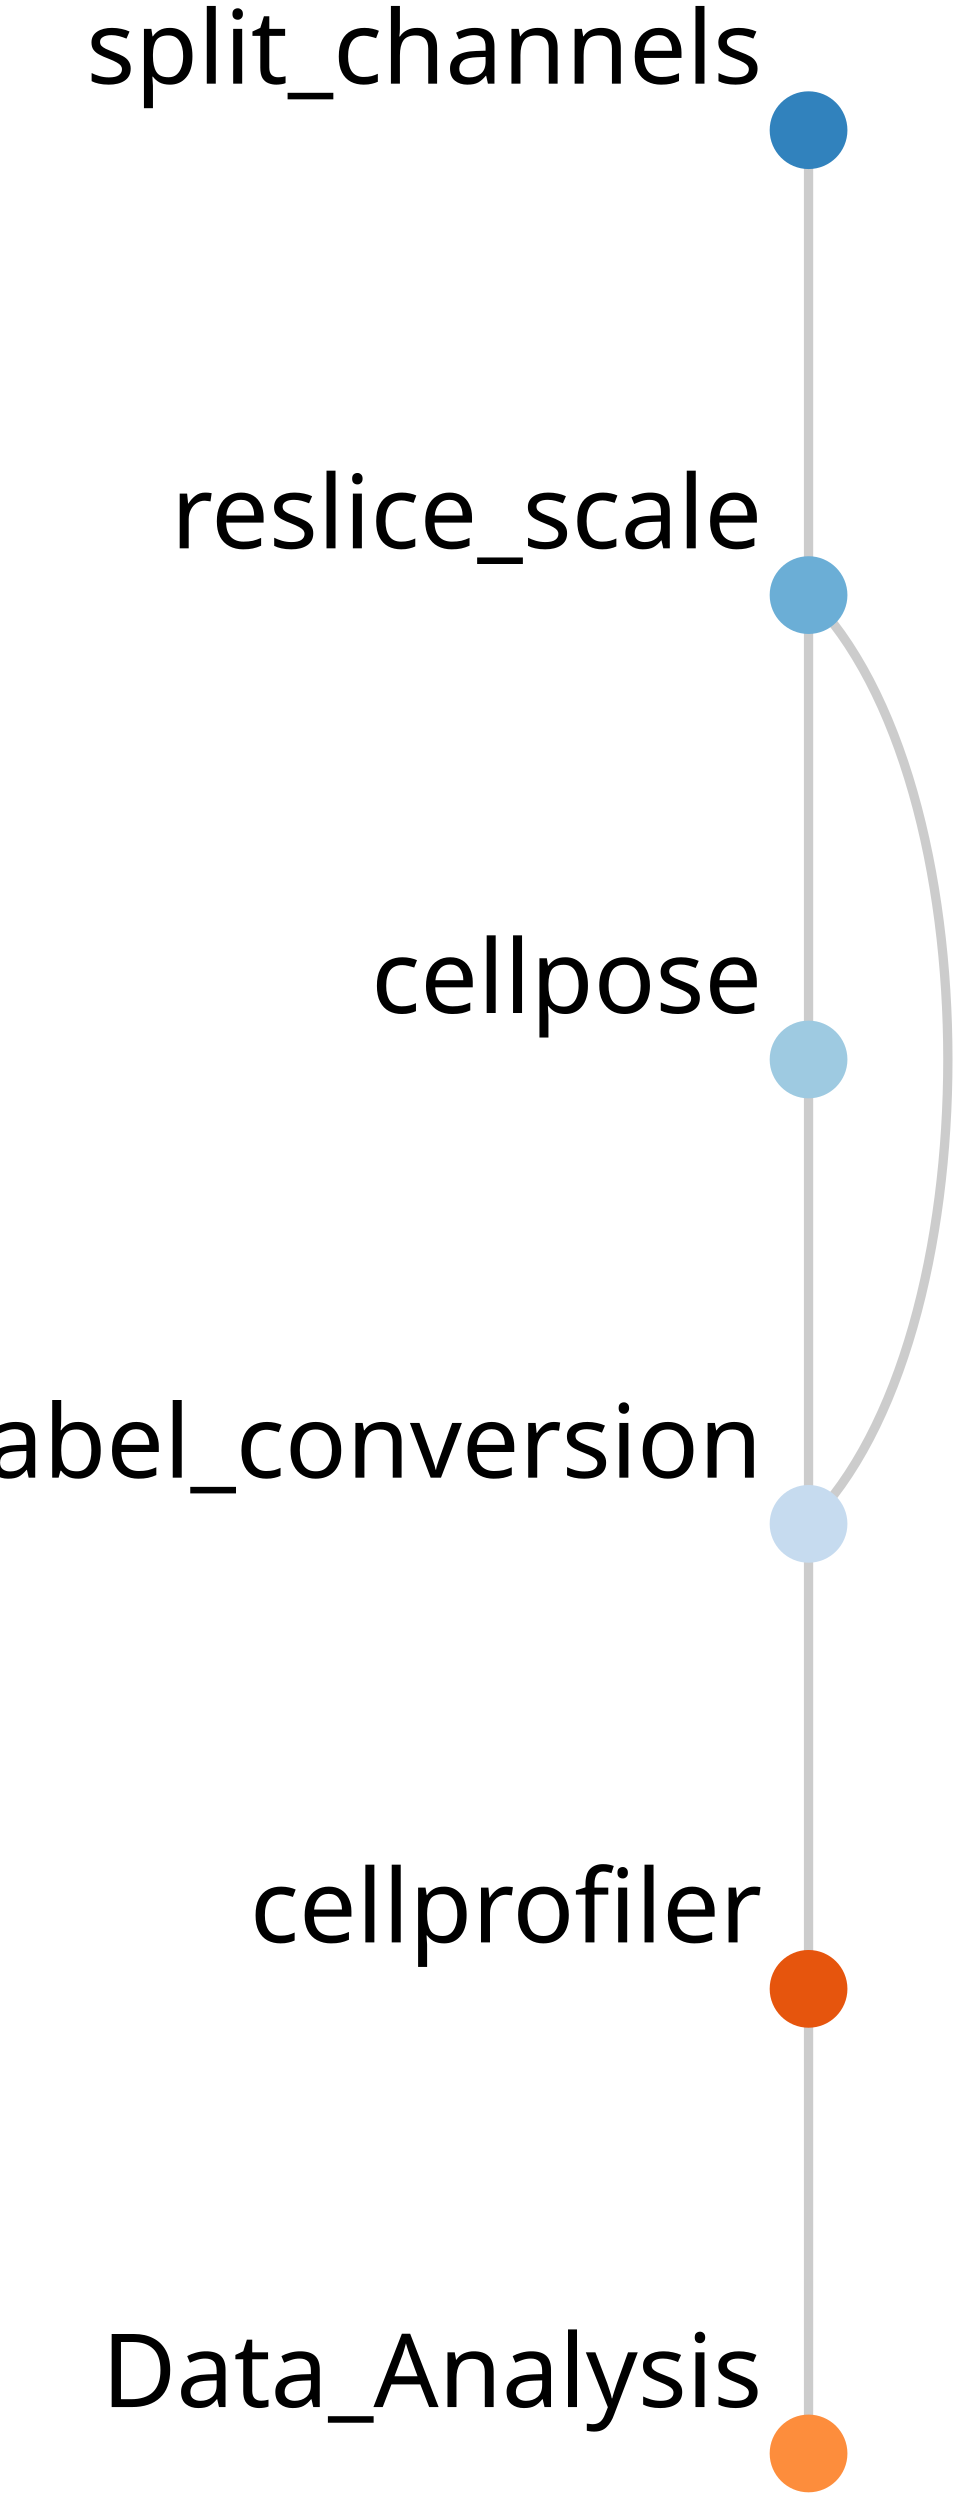
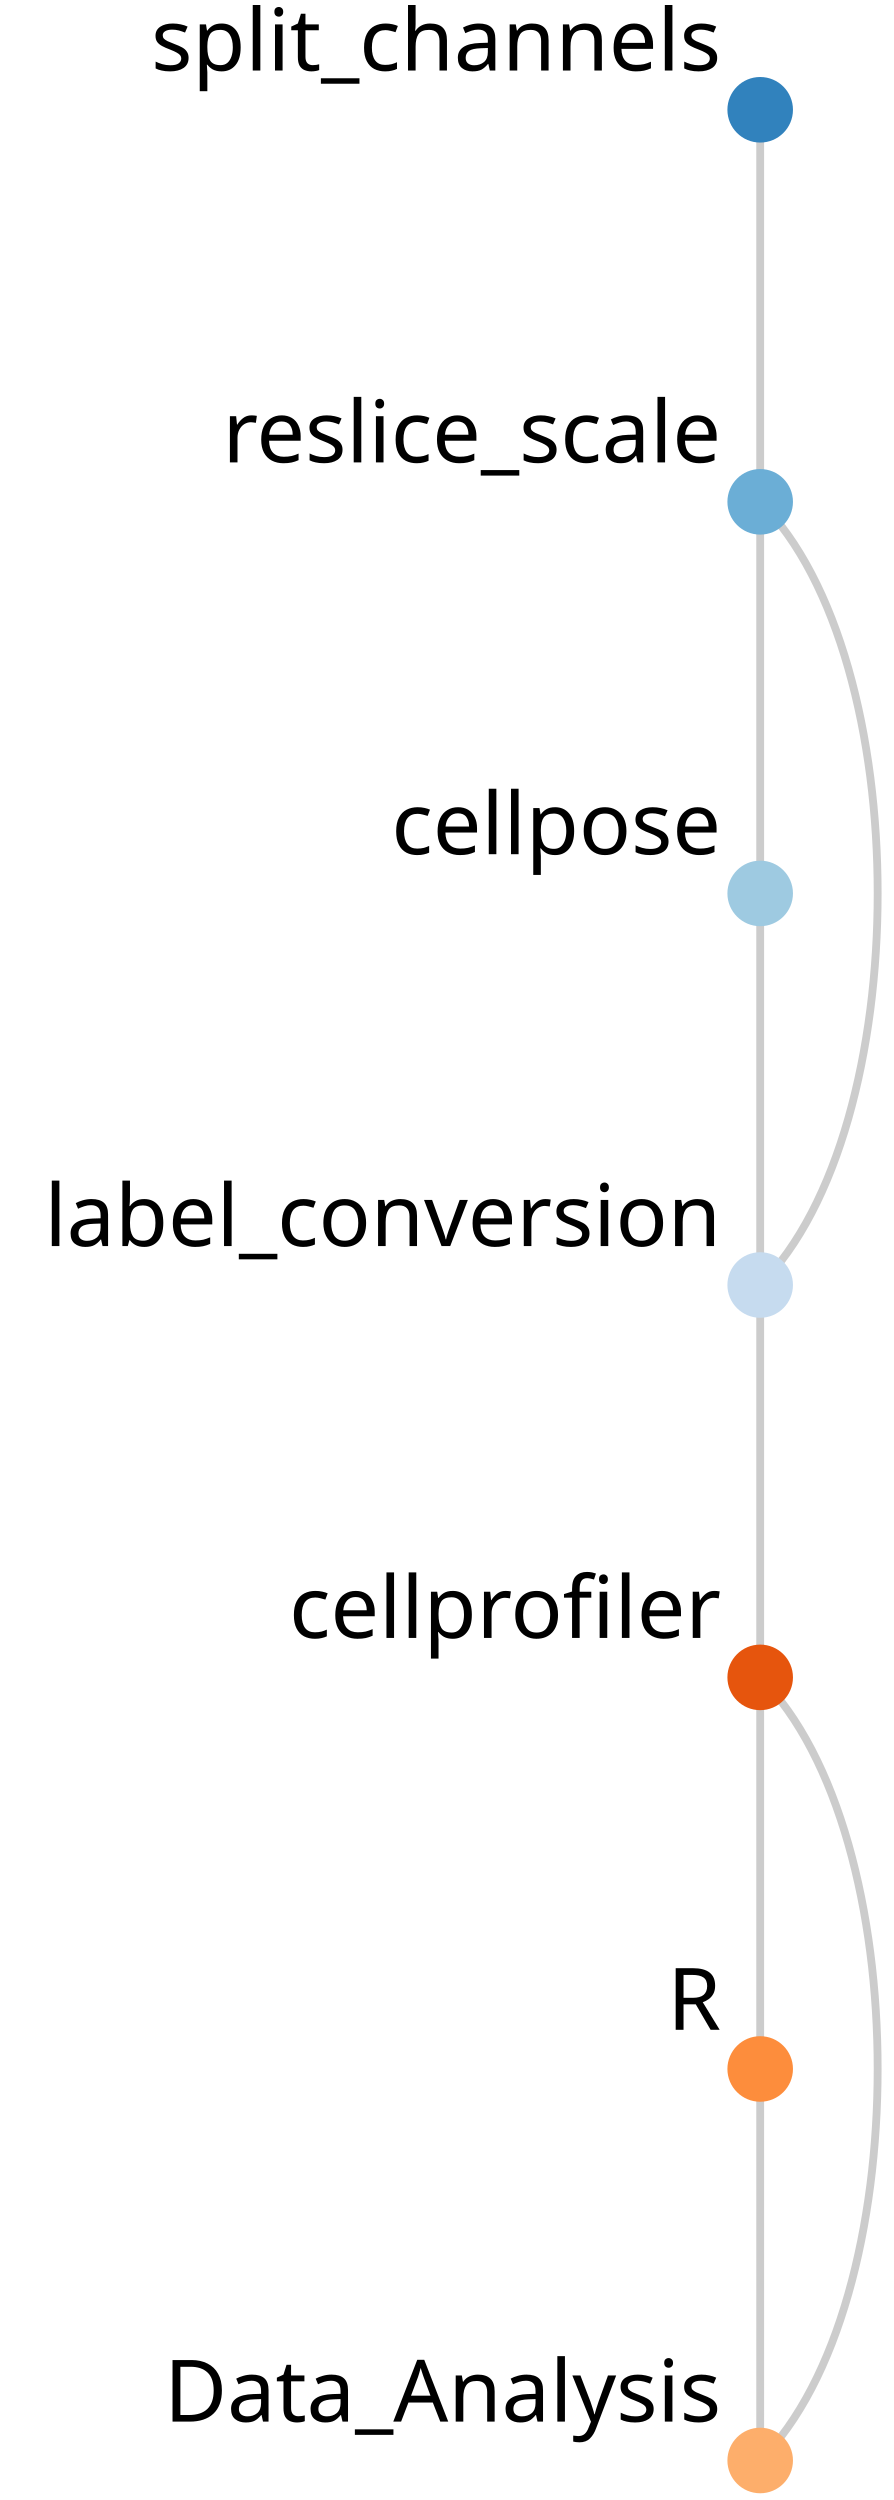
- <svg xmlns="http://www.w3.org/2000/svg" version="1.1" class="marks" width="104" height="269" viewBox="0 0 104 269">
-   <g fill="none" stroke-miterlimit="10" transform="translate(77,14)">
+ <svg xmlns="http://www.w3.org/2000/svg" version="1.1" class="marks" width="114" height="319" viewBox="0 0 114 319">
+   <g fill="none" stroke-miterlimit="10" transform="translate(87,14)">
    <g class="mark-group role-frame root" role="graphics-object" aria-roledescription="group mark container">
      <g transform="translate(0,0)">
        <path class="background" aria-hidden="true" d="M0,0h0v0h0Z" />
        <g>
          <g class="mark-path role-mark" role="graphics-symbol" aria-roledescription="path mark container">
            <path transform="translate(0,0)" d="M10,0.008C10,25.02 10,25.02 10,50.033" stroke="#ccc" stroke-width="1" />
            <path transform="translate(0,0)" d="M10,50.033C10,75.016 10,75.016 10,100" stroke="#ccc" stroke-width="1" />
            <path transform="translate(0,0)" d="M10,100C10,124.983 10,124.983 10,149.966" stroke="#ccc" stroke-width="1" />
-             <path transform="translate(0,0)" d="M10,149.966C10,174.984 10,174.984 10,200.001" stroke="#ccc" stroke-width="1" />
-             <path transform="translate(0,0)" d="M10,200.001C10,224.996 10,224.996 10,249.992" stroke="#ccc" stroke-width="1" />
+             <path transform="translate(0,0)" d="M10,149.966C10,175 10,175 10,200.034" stroke="#ccc" stroke-width="1" />
+             <path transform="translate(0,0)" d="M10,200.034C10,225.017 10,225.017 10,250.001" stroke="#ccc" stroke-width="1" />
+             <path transform="translate(0,0)" d="M10,250.001C10,274.98 10,274.98 10,299.958" stroke="#ccc" stroke-width="1" />
          </g>
          <g class="mark-path role-mark" role="graphics-symbol" aria-roledescription="path mark container">
            <path transform="translate(0,0)" d="M10,50.033C29.987,70.019 29.987,129.98 10,149.966" stroke="#ccc" stroke-width="1" />
+             <path transform="translate(0,0)" d="M10,200.034C29.985,220.019 29.985,279.973 10,299.958" stroke="#ccc" stroke-width="1" />
          </g>
          <g class="mark-symbol role-mark nodes" role="graphics-symbol" aria-roledescription="symbol mark container">
            <path transform="translate(10,0.0080168)" d="M4.183,0A4.183,4.183,0,1,1,-4.183,0A4.183,4.183,0,1,1,4.183,0" fill="#3182bd" />
            <path transform="translate(10,50.03259)" d="M4.183,0A4.183,4.183,0,1,1,-4.183,0A4.183,4.183,0,1,1,4.183,0" fill="#6baed6" />
            <path transform="translate(10,100)" d="M4.183,0A4.183,4.183,0,1,1,-4.183,0A4.183,4.183,0,1,1,4.183,0" fill="#9ecae1" />
            <path transform="translate(10,149.9664)" d="M4.183,0A4.183,4.183,0,1,1,-4.183,0A4.183,4.183,0,1,1,4.183,0" fill="#c6dbef" />
-             <path transform="translate(10,200.001)" d="M4.183,0A4.183,4.183,0,1,1,-4.183,0A4.183,4.183,0,1,1,4.183,0" fill="#e6550d" />
-             <path transform="translate(10,249.992)" d="M4.183,0A4.183,4.183,0,1,1,-4.183,0A4.183,4.183,0,1,1,4.183,0" fill="#fd8d3c" />
+             <path transform="translate(10,200.0336)" d="M4.183,0A4.183,4.183,0,1,1,-4.183,0A4.183,4.183,0,1,1,4.183,0" fill="#e6550d" />
+             <path transform="translate(10,250.001)" d="M4.183,0A4.183,4.183,0,1,1,-4.183,0A4.183,4.183,0,1,1,4.183,0" fill="#fd8d3c" />
+             <path transform="translate(10,299.9584)" d="M4.183,0A4.183,4.183,0,1,1,-4.183,0A4.183,4.183,0,1,1,4.183,0" fill="#fdae6b" />
          </g>
          <g class="mark-text role-mark labels" role="graphics-object" aria-roledescription="text mark container">
            <text text-anchor="end" transform="translate(5,-5)" font-family="sans-serif" font-size="11px" font-weight="normal" fill="black">split_channels</text>
            <text text-anchor="end" transform="translate(5,45)" font-family="sans-serif" font-size="11px" font-weight="normal" fill="black">reslice_scale</text>
            <text text-anchor="end" transform="translate(5,95)" font-family="sans-serif" font-size="11px" font-weight="normal" fill="black">cellpose</text>
            <text text-anchor="end" transform="translate(5,145)" font-family="sans-serif" font-size="11px" font-weight="normal" fill="black">label_conversion</text>
            <text text-anchor="end" transform="translate(5,195)" font-family="sans-serif" font-size="11px" font-weight="normal" fill="black">cellprofiler</text>
-             <text text-anchor="end" transform="translate(5,245)" font-family="sans-serif" font-size="11px" font-weight="normal" fill="black">Data_Analysis</text>
+             <text text-anchor="end" transform="translate(5,245)" font-family="sans-serif" font-size="11px" font-weight="normal" fill="black">R</text>
+             <text text-anchor="end" transform="translate(5,295)" font-family="sans-serif" font-size="11px" font-weight="normal" fill="black">Data_Analysis</text>
          </g>
        </g>
        <path class="foreground" aria-hidden="true" d="" display="none" />
      </g>
    </g>
  </g>
</svg>
